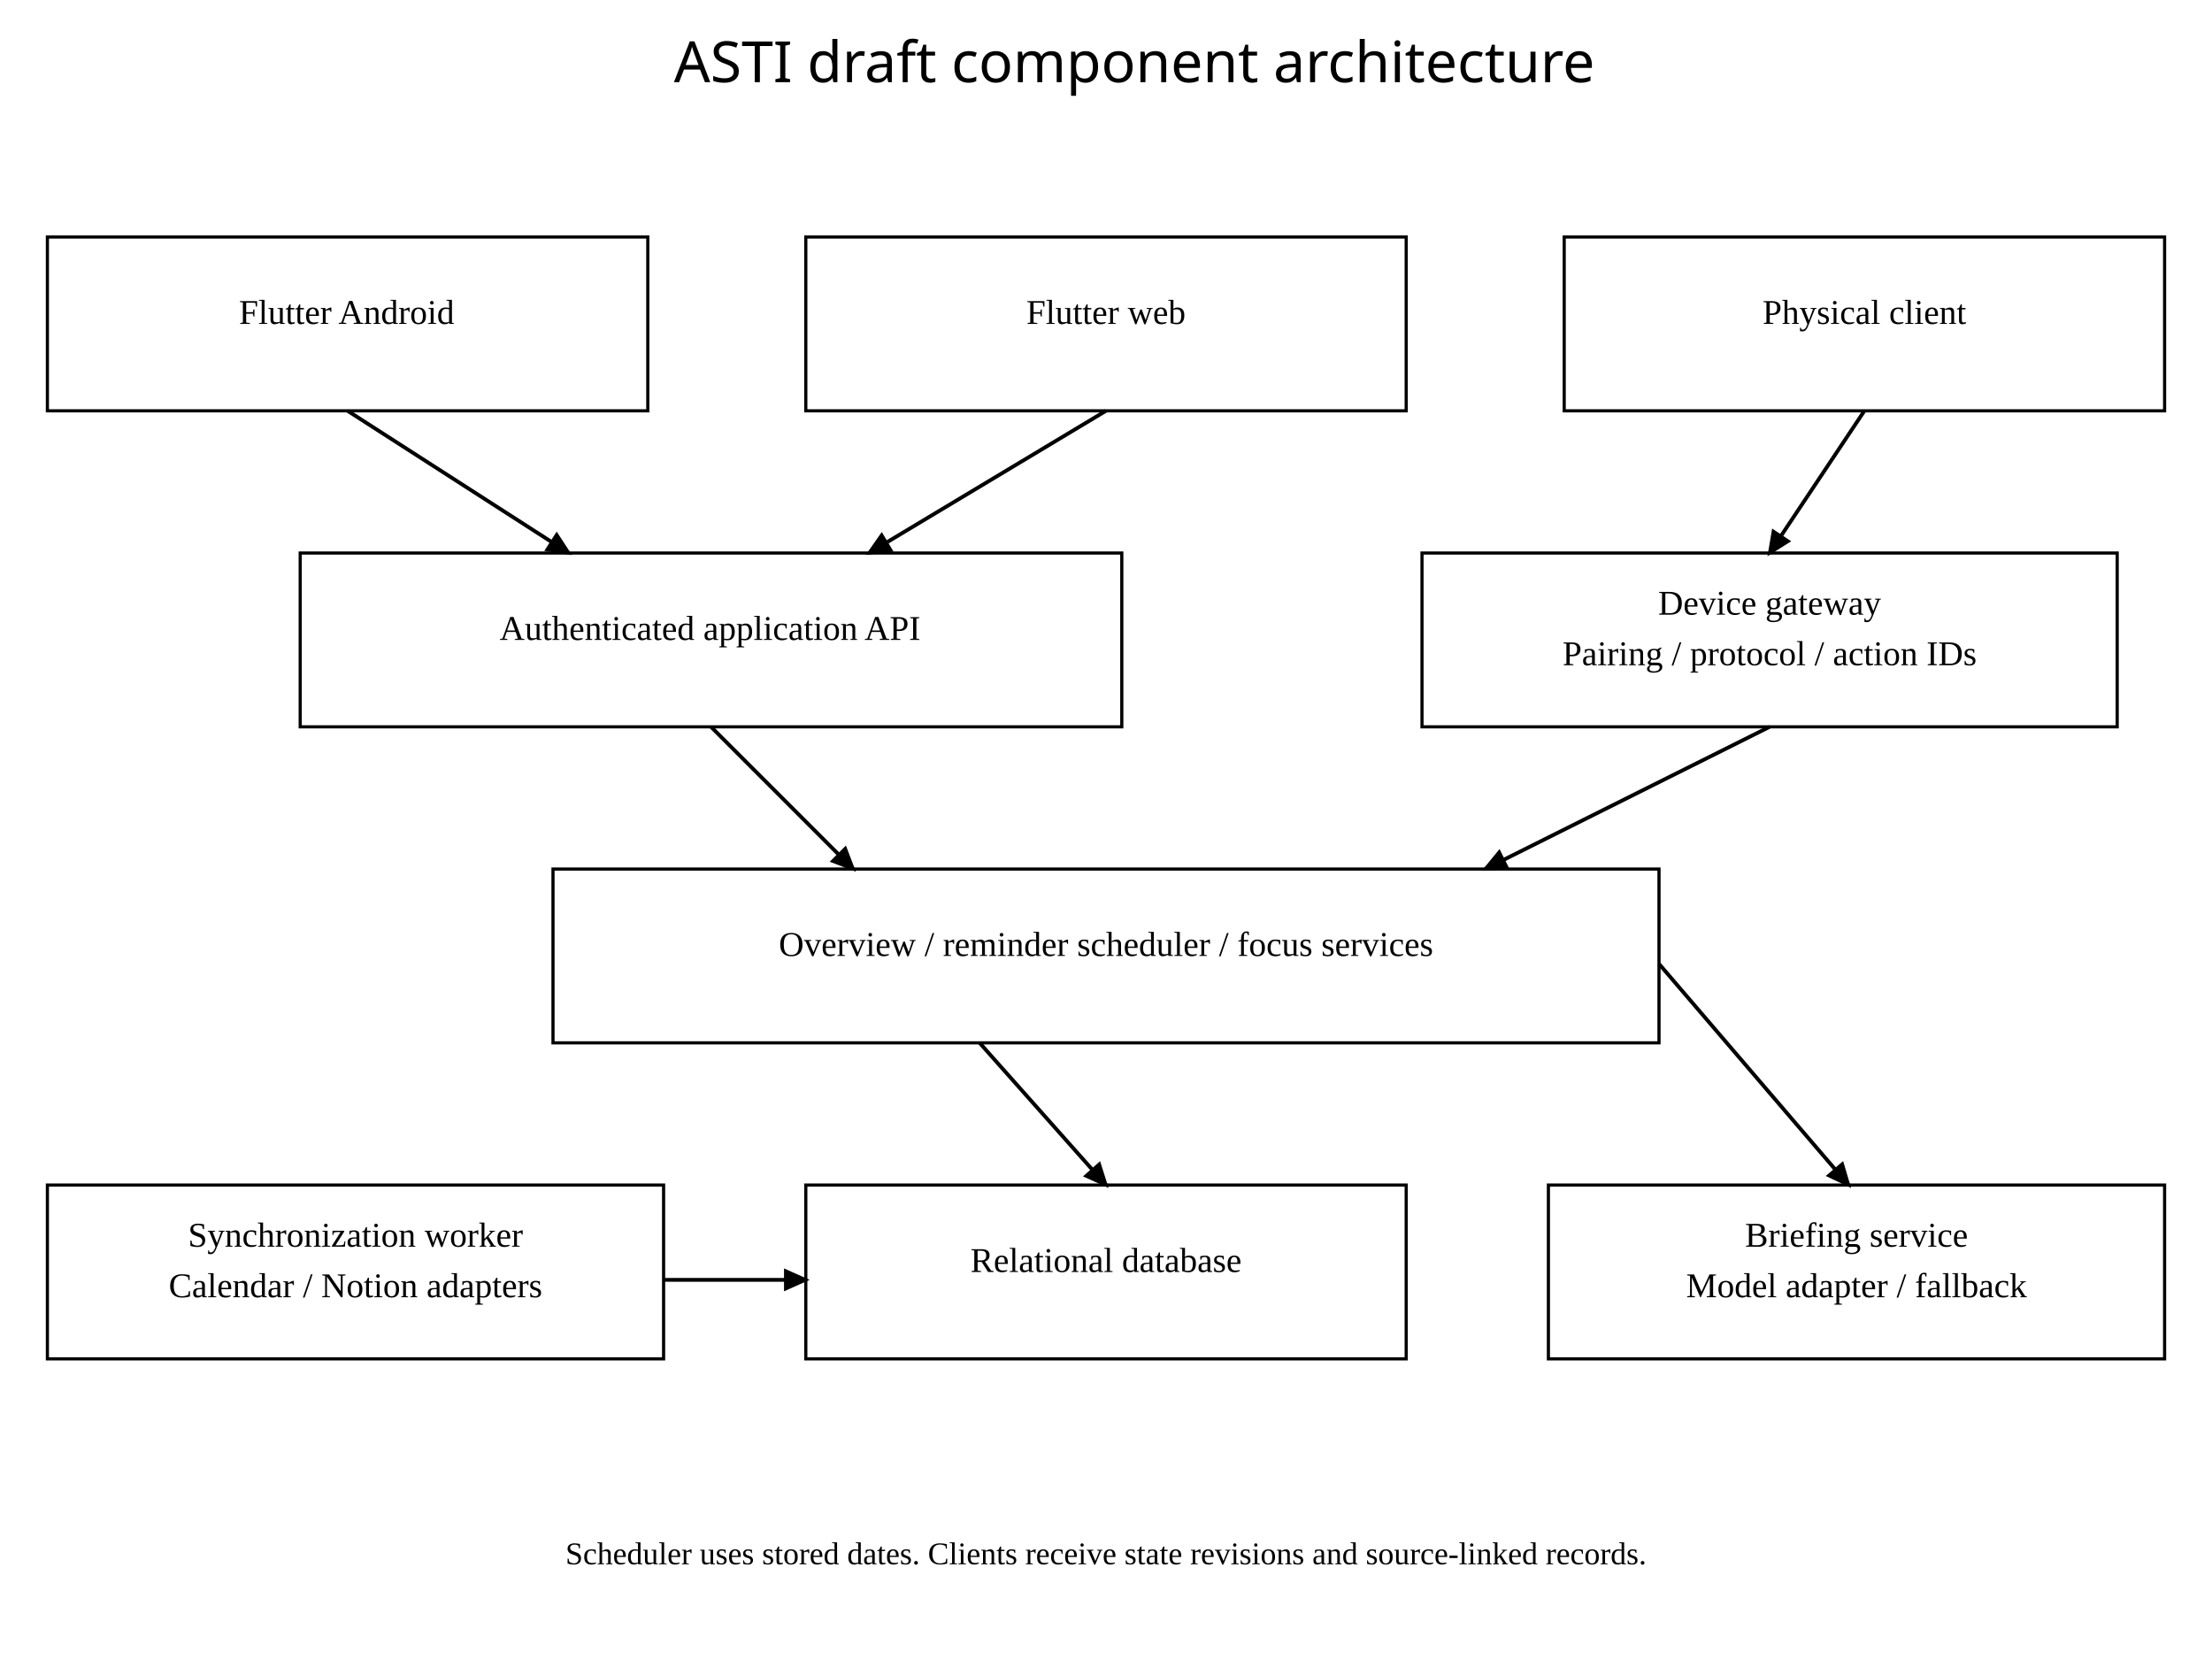
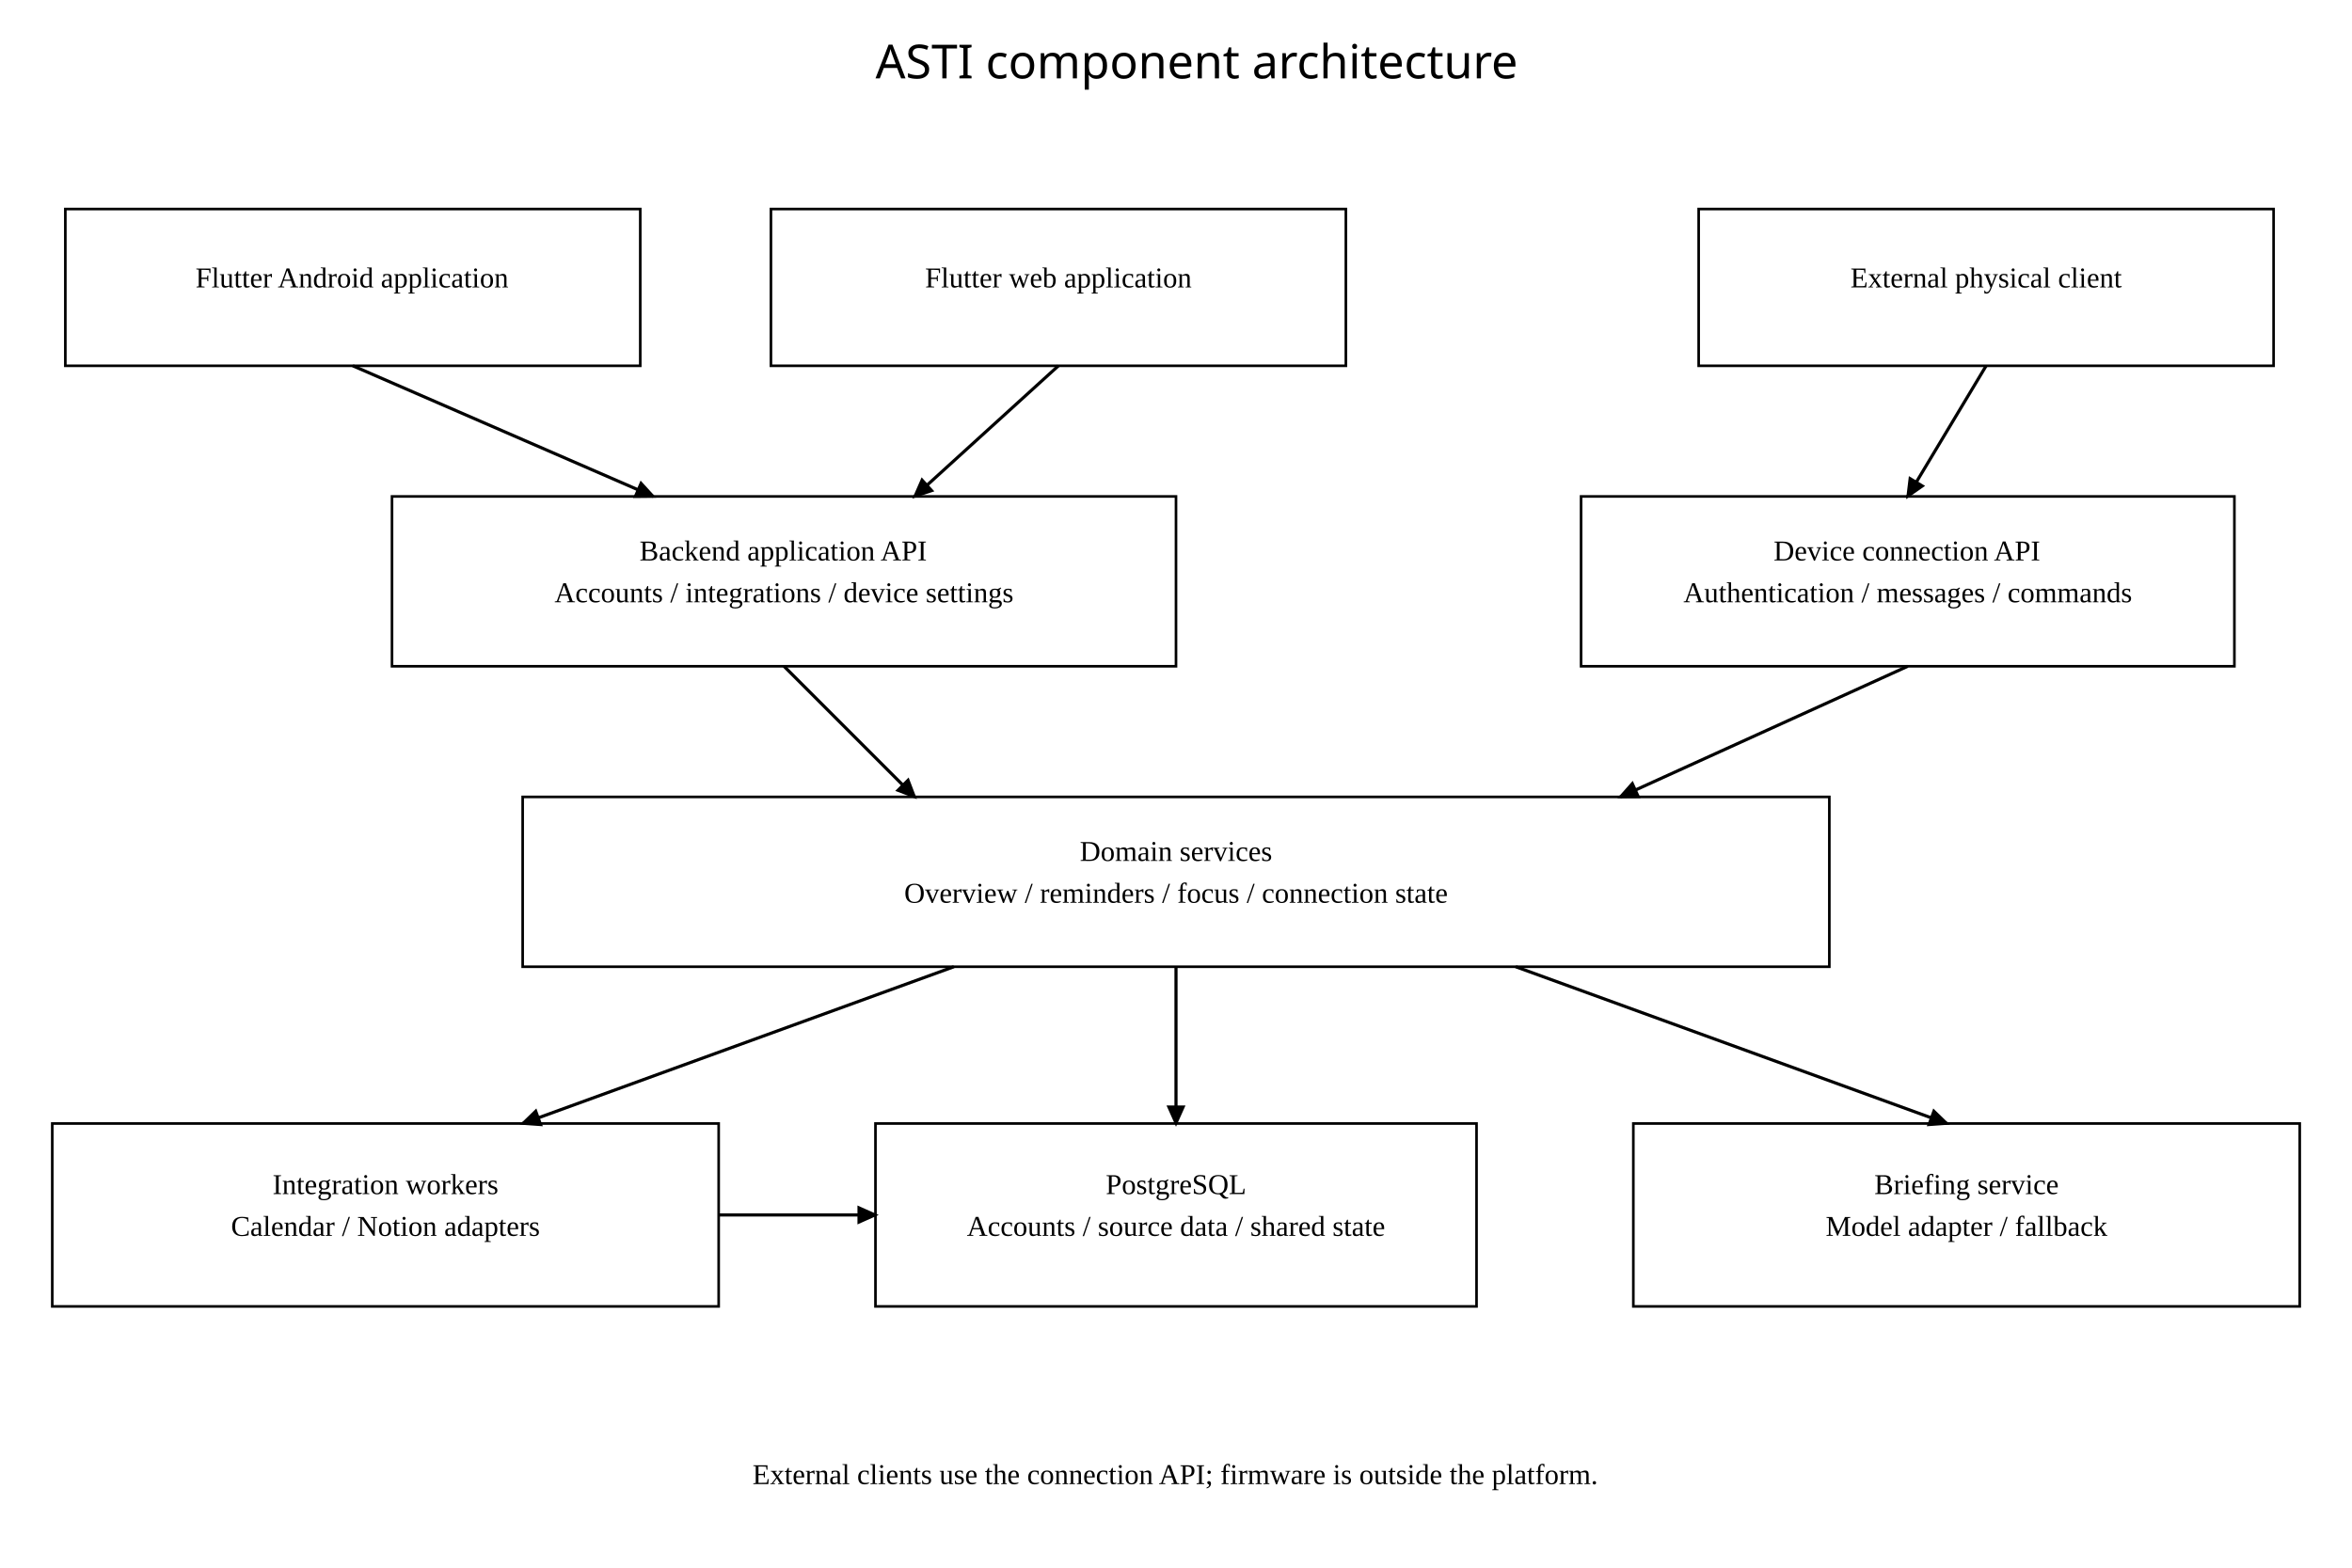
- <svg xmlns="http://www.w3.org/2000/svg" width="700" height="530" preserveAspectRatio="xMinYMin meet" viewBox="0 0 700 530" version="1.0" fill-rule="evenodd">
+ <svg xmlns="http://www.w3.org/2000/svg" width="900" height="600" preserveAspectRatio="xMinYMin meet" viewBox="0 0 900 600" version="1.0" fill-rule="evenodd">
  <clipPath id="clip">
-     <rect x="0" y="0" width="700" height="530" />
+     <rect x="0" y="0" width="900" height="600" />
  </clipPath>
-   <g id="group" transform="scale(1,-1) translate(0,-530)" style="clip-path: url(#clip)">
+   <g id="group" transform="scale(1,-1) translate(0,-600)" style="clip-path: url(#clip)">
    <g transform="">
-       <text x="213.273" y="504" style="font-family: TimesNewRoman-Bold; font-size: 18px;fill: rgb(0%,0%,0%); stroke:none;" transform="translate(0,1008) scale(1,-1)">ASTI draft component architecture</text>
-       <rect x="15" y="400" width="190" height="55" rx="5" ry="0" style="stroke: rgb(0%,0%,0%); stroke-linecap: butt; stroke-width: 1; fill: rgb(100%,100%,100%); fill-rule: evenodd;" />
-       <text x="75.628" y="427.5" style="font-family: TimesNewRoman; font-size: 11px;fill: rgb(0%,0%,0%); stroke:none;" transform="translate(0,855) scale(1,-1)">Flutter Android</text>
-       <rect x="255" y="400" width="190" height="55" rx="5" ry="0" style="stroke: rgb(0%,0%,0%); stroke-linecap: butt; stroke-width: 1; fill: rgb(100%,100%,100%); fill-rule: evenodd;" />
-       <text x="324.796" y="427.5" style="font-family: TimesNewRoman; font-size: 11px;fill: rgb(0%,0%,0%); stroke:none;" transform="translate(0,855) scale(1,-1)">Flutter web</text>
-       <rect x="495" y="400" width="190" height="55" rx="5" ry="0" style="stroke: rgb(0%,0%,0%); stroke-linecap: butt; stroke-width: 1; fill: rgb(100%,100%,100%); fill-rule: evenodd;" />
-       <text x="557.771" y="427.5" style="font-family: TimesNewRoman; font-size: 11px;fill: rgb(0%,0%,0%); stroke:none;" transform="translate(0,855) scale(1,-1)">Physical client</text>
-       <rect x="95" y="300" width="260" height="55" rx="5" ry="0" style="stroke: rgb(0%,0%,0%); stroke-linecap: butt; stroke-width: 1; fill: rgb(100%,100%,100%); fill-rule: evenodd;" />
-       <text x="158.103" y="327.5" style="font-family: TimesNewRoman; font-size: 11px;fill: rgb(0%,0%,0%); stroke:none;" transform="translate(0,655) scale(1,-1)">Authenticated application API</text>
-       <rect x="450" y="300" width="220" height="55" rx="5" ry="0" style="stroke: rgb(0%,0%,0%); stroke-linecap: butt; stroke-width: 1; fill: rgb(100%,100%,100%); fill-rule: evenodd;" />
-       <text x="524.728" y="335.5" style="font-family: TimesNewRoman; font-size: 11px;fill: rgb(0%,0%,0%); stroke:none;" transform="translate(0,671) scale(1,-1)">Device gateway</text>
-       <text x="494.47" y="319.5" style="font-family: TimesNewRoman; font-size: 11px;fill: rgb(0%,0%,0%); stroke:none;" transform="translate(0,639) scale(1,-1)">Pairing / protocol / action IDs</text>
-       <path d="M 110,400 L 180,355 Z" style="stroke: rgb(0%,0%,0%); stroke-linecap: butt; stroke-width: 1.2;" />
-       <polygon points="180 355, 176.167 360.857, 173.08 356.055" style="stroke: rgb(0%,0%,0%); stroke-linecap: butt; stroke-width: 1; fill: rgb(0%,0%,0%); fill-rule: evenodd;" />
-       <path d="M 350,400 L 275,355 Z" style="stroke: rgb(0%,0%,0%); stroke-linecap: butt; stroke-width: 1.2;" />
-       <polygon points="275 355, 281.949 355.841, 279.012 360.736" style="stroke: rgb(0%,0%,0%); stroke-linecap: butt; stroke-width: 1; fill: rgb(0%,0%,0%); fill-rule: evenodd;" />
-       <path d="M 590,400 L 560,355 Z" style="stroke: rgb(0%,0%,0%); stroke-linecap: butt; stroke-width: 1.2;" />
-       <polygon points="560 355, 565.92 358.735, 561.17 361.901" style="stroke: rgb(0%,0%,0%); stroke-linecap: butt; stroke-width: 1; fill: rgb(0%,0%,0%); fill-rule: evenodd;" />
-       <rect x="175" y="200" width="350" height="55" rx="5" ry="0" style="stroke: rgb(0%,0%,0%); stroke-linecap: butt; stroke-width: 1; fill: rgb(100%,100%,100%); fill-rule: evenodd;" />
-       <text x="246.456" y="227.5" style="font-family: TimesNewRoman; font-size: 11px;fill: rgb(0%,0%,0%); stroke:none;" transform="translate(0,455) scale(1,-1)">Overview / reminder scheduler / focus services</text>
-       <path d="M 225,300 L 270,255 Z" style="stroke: rgb(0%,0%,0%); stroke-linecap: butt; stroke-width: 1.2;" />
-       <polygon points="270 255, 267.499 261.538, 263.462 257.501" style="stroke: rgb(0%,0%,0%); stroke-linecap: butt; stroke-width: 1; fill: rgb(0%,0%,0%); fill-rule: evenodd;" />
-       <path d="M 560,300 L 470,255 Z" style="stroke: rgb(0%,0%,0%); stroke-linecap: butt; stroke-width: 1.2;" />
-       <polygon points="470 255, 476.993 255.305, 474.44 260.411" style="stroke: rgb(0%,0%,0%); stroke-linecap: butt; stroke-width: 1; fill: rgb(0%,0%,0%); fill-rule: evenodd;" />
-       <rect x="15" y="100" width="195" height="55" rx="5" ry="0" style="stroke: rgb(0%,0%,0%); stroke-linecap: butt; stroke-width: 1; fill: rgb(100%,100%,100%); fill-rule: evenodd;" />
-       <text x="59.501" y="135.5" style="font-family: TimesNewRoman; font-size: 11px;fill: rgb(0%,0%,0%); stroke:none;" transform="translate(0,271) scale(1,-1)">Synchronization worker</text>
-       <text x="53.394" y="119.5" style="font-family: TimesNewRoman; font-size: 11px;fill: rgb(0%,0%,0%); stroke:none;" transform="translate(0,239) scale(1,-1)">Calendar / Notion adapters</text>
-       <rect x="255" y="100" width="190" height="55" rx="5" ry="0" style="stroke: rgb(0%,0%,0%); stroke-linecap: butt; stroke-width: 1; fill: rgb(100%,100%,100%); fill-rule: evenodd;" />
-       <text x="307.088" y="127.5" style="font-family: TimesNewRoman; font-size: 11px;fill: rgb(0%,0%,0%); stroke:none;" transform="translate(0,255) scale(1,-1)">Relational database</text>
-       <rect x="490" y="100" width="195" height="55" rx="5" ry="0" style="stroke: rgb(0%,0%,0%); stroke-linecap: butt; stroke-width: 1; fill: rgb(100%,100%,100%); fill-rule: evenodd;" />
-       <text x="552.223" y="135.5" style="font-family: TimesNewRoman; font-size: 11px;fill: rgb(0%,0%,0%); stroke:none;" transform="translate(0,271) scale(1,-1)">Briefing service</text>
-       <text x="533.593" y="119.5" style="font-family: TimesNewRoman; font-size: 11px;fill: rgb(0%,0%,0%); stroke:none;" transform="translate(0,239) scale(1,-1)">Model adapter / fallback</text>
-       <path d="M 310,200 L 350,155 Z" style="stroke: rgb(0%,0%,0%); stroke-linecap: butt; stroke-width: 1.2;" />
-       <polygon points="350 155, 347.887 161.673, 343.62 157.881" style="stroke: rgb(0%,0%,0%); stroke-linecap: butt; stroke-width: 1; fill: rgb(0%,0%,0%); fill-rule: evenodd;" />
-       <path d="M 210,125 L 255,125 Z" style="stroke: rgb(0%,0%,0%); stroke-linecap: butt; stroke-width: 1.2;" />
-       <polygon points="255 125, 248.608 127.854, 248.608 122.146" style="stroke: rgb(0%,0%,0%); stroke-linecap: butt; stroke-width: 1; fill: rgb(0%,0%,0%); fill-rule: evenodd;" />
-       <path d="M 525,225 L 585,155 Z" style="stroke: rgb(0%,0%,0%); stroke-linecap: butt; stroke-width: 1.2;" />
-       <polygon points="585 155, 583.008 161.71, 578.673 157.995" style="stroke: rgb(0%,0%,0%); stroke-linecap: butt; stroke-width: 1; fill: rgb(0%,0%,0%); fill-rule: evenodd;" />
-       <text x="178.943" y="35" style="font-family: TimesNewRoman; font-size: 10px;fill: rgb(0%,0%,0%); stroke:none;" transform="translate(0,70) scale(1,-1)">Scheduler uses stored dates. Clients receive state revisions and source-linked records.</text>
+       <text x="335.017" y="570" style="font-family: TimesNewRoman-Bold; font-size: 18px;fill: rgb(0%,0%,0%); stroke:none;" transform="translate(0,1140) scale(1,-1)">ASTI component architecture</text>
+       <rect x="25" y="460" width="220" height="60" rx="5" ry="0" style="stroke: rgb(0%,0%,0%); stroke-linecap: butt; stroke-width: 1; fill: rgb(100%,100%,100%); fill-rule: evenodd;" />
+       <text x="74.817" y="490.0" style="font-family: TimesNewRoman; font-size: 11px;fill: rgb(0%,0%,0%); stroke:none;" transform="translate(0,980) scale(1,-1)">Flutter Android application</text>
+       <rect x="295" y="460" width="220" height="60" rx="5" ry="0" style="stroke: rgb(0%,0%,0%); stroke-linecap: butt; stroke-width: 1; fill: rgb(100%,100%,100%); fill-rule: evenodd;" />
+       <text x="353.985" y="490.0" style="font-family: TimesNewRoman; font-size: 11px;fill: rgb(0%,0%,0%); stroke:none;" transform="translate(0,980) scale(1,-1)">Flutter web application</text>
+       <rect x="650" y="460" width="220" height="60" rx="5" ry="0" style="stroke: rgb(0%,0%,0%); stroke-linecap: butt; stroke-width: 1; fill: rgb(100%,100%,100%); fill-rule: evenodd;" />
+       <text x="708.075" y="490.0" style="font-family: TimesNewRoman; font-size: 11px;fill: rgb(0%,0%,0%); stroke:none;" transform="translate(0,980) scale(1,-1)">External physical client</text>
+       <rect x="150" y="345" width="300" height="65" rx="5" ry="0" style="stroke: rgb(0%,0%,0%); stroke-linecap: butt; stroke-width: 1; fill: rgb(100%,100%,100%); fill-rule: evenodd;" />
+       <text x="244.71" y="385.5" style="font-family: TimesNewRoman; font-size: 11px;fill: rgb(0%,0%,0%); stroke:none;" transform="translate(0,771) scale(1,-1)">Backend application API</text>
+       <text x="212.172" y="369.5" style="font-family: TimesNewRoman; font-size: 11px;fill: rgb(0%,0%,0%); stroke:none;" transform="translate(0,739) scale(1,-1)">Accounts / integrations / device settings</text>
+       <rect x="605" y="345" width="250" height="65" rx="5" ry="0" style="stroke: rgb(0%,0%,0%); stroke-linecap: butt; stroke-width: 1; fill: rgb(100%,100%,100%); fill-rule: evenodd;" />
+       <text x="678.685" y="385.5" style="font-family: TimesNewRoman; font-size: 11px;fill: rgb(0%,0%,0%); stroke:none;" transform="translate(0,771) scale(1,-1)">Device connection API</text>
+       <text x="644.156" y="369.5" style="font-family: TimesNewRoman; font-size: 11px;fill: rgb(0%,0%,0%); stroke:none;" transform="translate(0,739) scale(1,-1)">Authentication / messages / commands</text>
+       <path d="M 135,460 L 250,410 Z" style="stroke: rgb(0%,0%,0%); stroke-linecap: butt; stroke-width: 1.2;" />
+       <polygon points="250 410, 245.276 415.166, 243 409.931" style="stroke: rgb(0%,0%,0%); stroke-linecap: butt; stroke-width: 1; fill: rgb(0%,0%,0%); fill-rule: evenodd;" />
+       <path d="M 405,460 L 350,410 Z" style="stroke: rgb(0%,0%,0%); stroke-linecap: butt; stroke-width: 1.2;" />
+       <polygon points="350 410, 356.649 412.187, 352.809 416.411" style="stroke: rgb(0%,0%,0%); stroke-linecap: butt; stroke-width: 1; fill: rgb(0%,0%,0%); fill-rule: evenodd;" />
+       <path d="M 760,460 L 730,410 Z" style="stroke: rgb(0%,0%,0%); stroke-linecap: butt; stroke-width: 1.2;" />
+       <polygon points="730 410, 735.736 414.012, 730.841 416.949" style="stroke: rgb(0%,0%,0%); stroke-linecap: butt; stroke-width: 1; fill: rgb(0%,0%,0%); fill-rule: evenodd;" />
+       <rect x="200" y="230" width="500" height="65" rx="5" ry="0" style="stroke: rgb(0%,0%,0%); stroke-linecap: butt; stroke-width: 1; fill: rgb(100%,100%,100%); fill-rule: evenodd;" />
+       <text x="413.192" y="270.5" style="font-family: TimesNewRoman; font-size: 11px;fill: rgb(0%,0%,0%); stroke:none;" transform="translate(0,541) scale(1,-1)">Domain services</text>
+       <text x="345.991" y="254.5" style="font-family: TimesNewRoman; font-size: 11px;fill: rgb(0%,0%,0%); stroke:none;" transform="translate(0,509) scale(1,-1)">Overview / reminders / focus / connection state</text>
+       <path d="M 300,345 L 350,295 Z" style="stroke: rgb(0%,0%,0%); stroke-linecap: butt; stroke-width: 1.2;" />
+       <polygon points="350 295, 347.499 301.538, 343.462 297.501" style="stroke: rgb(0%,0%,0%); stroke-linecap: butt; stroke-width: 1; fill: rgb(0%,0%,0%); fill-rule: evenodd;" />
+       <path d="M 730,345 L 620,295 Z" style="stroke: rgb(0%,0%,0%); stroke-linecap: butt; stroke-width: 1.2;" />
+       <polygon points="620 295, 627 295.046, 624.638 300.243" style="stroke: rgb(0%,0%,0%); stroke-linecap: butt; stroke-width: 1; fill: rgb(0%,0%,0%); fill-rule: evenodd;" />
+       <rect x="20" y="100" width="255" height="70" rx="5" ry="0" style="stroke: rgb(0%,0%,0%); stroke-linecap: butt; stroke-width: 1; fill: rgb(100%,100%,100%); fill-rule: evenodd;" />
+       <text x="104.279" y="143.0" style="font-family: TimesNewRoman; font-size: 11px;fill: rgb(0%,0%,0%); stroke:none;" transform="translate(0,286) scale(1,-1)">Integration workers</text>
+       <text x="88.394" y="127.0" style="font-family: TimesNewRoman; font-size: 11px;fill: rgb(0%,0%,0%); stroke:none;" transform="translate(0,254) scale(1,-1)">Calendar / Notion adapters</text>
+       <rect x="335" y="100" width="230" height="70" rx="5" ry="0" style="stroke: rgb(0%,0%,0%); stroke-linecap: butt; stroke-width: 1; fill: rgb(100%,100%,100%); fill-rule: evenodd;" />
+       <text x="423.11" y="143.0" style="font-family: TimesNewRoman; font-size: 11px;fill: rgb(0%,0%,0%); stroke:none;" transform="translate(0,286) scale(1,-1)">PostgreSQL</text>
+       <text x="369.973" y="127.0" style="font-family: TimesNewRoman; font-size: 11px;fill: rgb(0%,0%,0%); stroke:none;" transform="translate(0,254) scale(1,-1)">Accounts / source data / shared state</text>
+       <rect x="625" y="100" width="255" height="70" rx="5" ry="0" style="stroke: rgb(0%,0%,0%); stroke-linecap: butt; stroke-width: 1; fill: rgb(100%,100%,100%); fill-rule: evenodd;" />
+       <text x="717.223" y="143.0" style="font-family: TimesNewRoman; font-size: 11px;fill: rgb(0%,0%,0%); stroke:none;" transform="translate(0,286) scale(1,-1)">Briefing service</text>
+       <text x="698.593" y="127.0" style="font-family: TimesNewRoman; font-size: 11px;fill: rgb(0%,0%,0%); stroke:none;" transform="translate(0,254) scale(1,-1)">Model adapter / fallback</text>
+       <path d="M 365,230 L 200,170 Z" style="stroke: rgb(0%,0%,0%); stroke-linecap: butt; stroke-width: 1.2;" />
+       <polygon points="200 170, 206.982 169.502, 205.031 174.867" style="stroke: rgb(0%,0%,0%); stroke-linecap: butt; stroke-width: 1; fill: rgb(0%,0%,0%); fill-rule: evenodd;" />
+       <path d="M 450,230 L 450,170 Z" style="stroke: rgb(0%,0%,0%); stroke-linecap: butt; stroke-width: 1.2;" />
+       <polygon points="450 170, 452.854 176.392, 447.146 176.392" style="stroke: rgb(0%,0%,0%); stroke-linecap: butt; stroke-width: 1; fill: rgb(0%,0%,0%); fill-rule: evenodd;" />
+       <path d="M 580,230 L 745,170 Z" style="stroke: rgb(0%,0%,0%); stroke-linecap: butt; stroke-width: 1.2;" />
+       <polygon points="745 170, 739.969 174.867, 738.018 169.502" style="stroke: rgb(0%,0%,0%); stroke-linecap: butt; stroke-width: 1; fill: rgb(0%,0%,0%); fill-rule: evenodd;" />
+       <path d="M 275,135 L 335,135 Z" style="stroke: rgb(0%,0%,0%); stroke-linecap: butt; stroke-width: 1.2;" />
+       <polygon points="335 135, 328.608 137.854, 328.608 132.146" style="stroke: rgb(0%,0%,0%); stroke-linecap: butt; stroke-width: 1; fill: rgb(0%,0%,0%); fill-rule: evenodd;" />
+       <text x="287.949" y="32" style="font-family: TimesNewRoman; font-size: 11px;fill: rgb(0%,0%,0%); stroke:none;" transform="translate(0,64) scale(1,-1)">External clients use the connection API; firmware is outside the platform.</text>
    </g>
  </g>
</svg>
